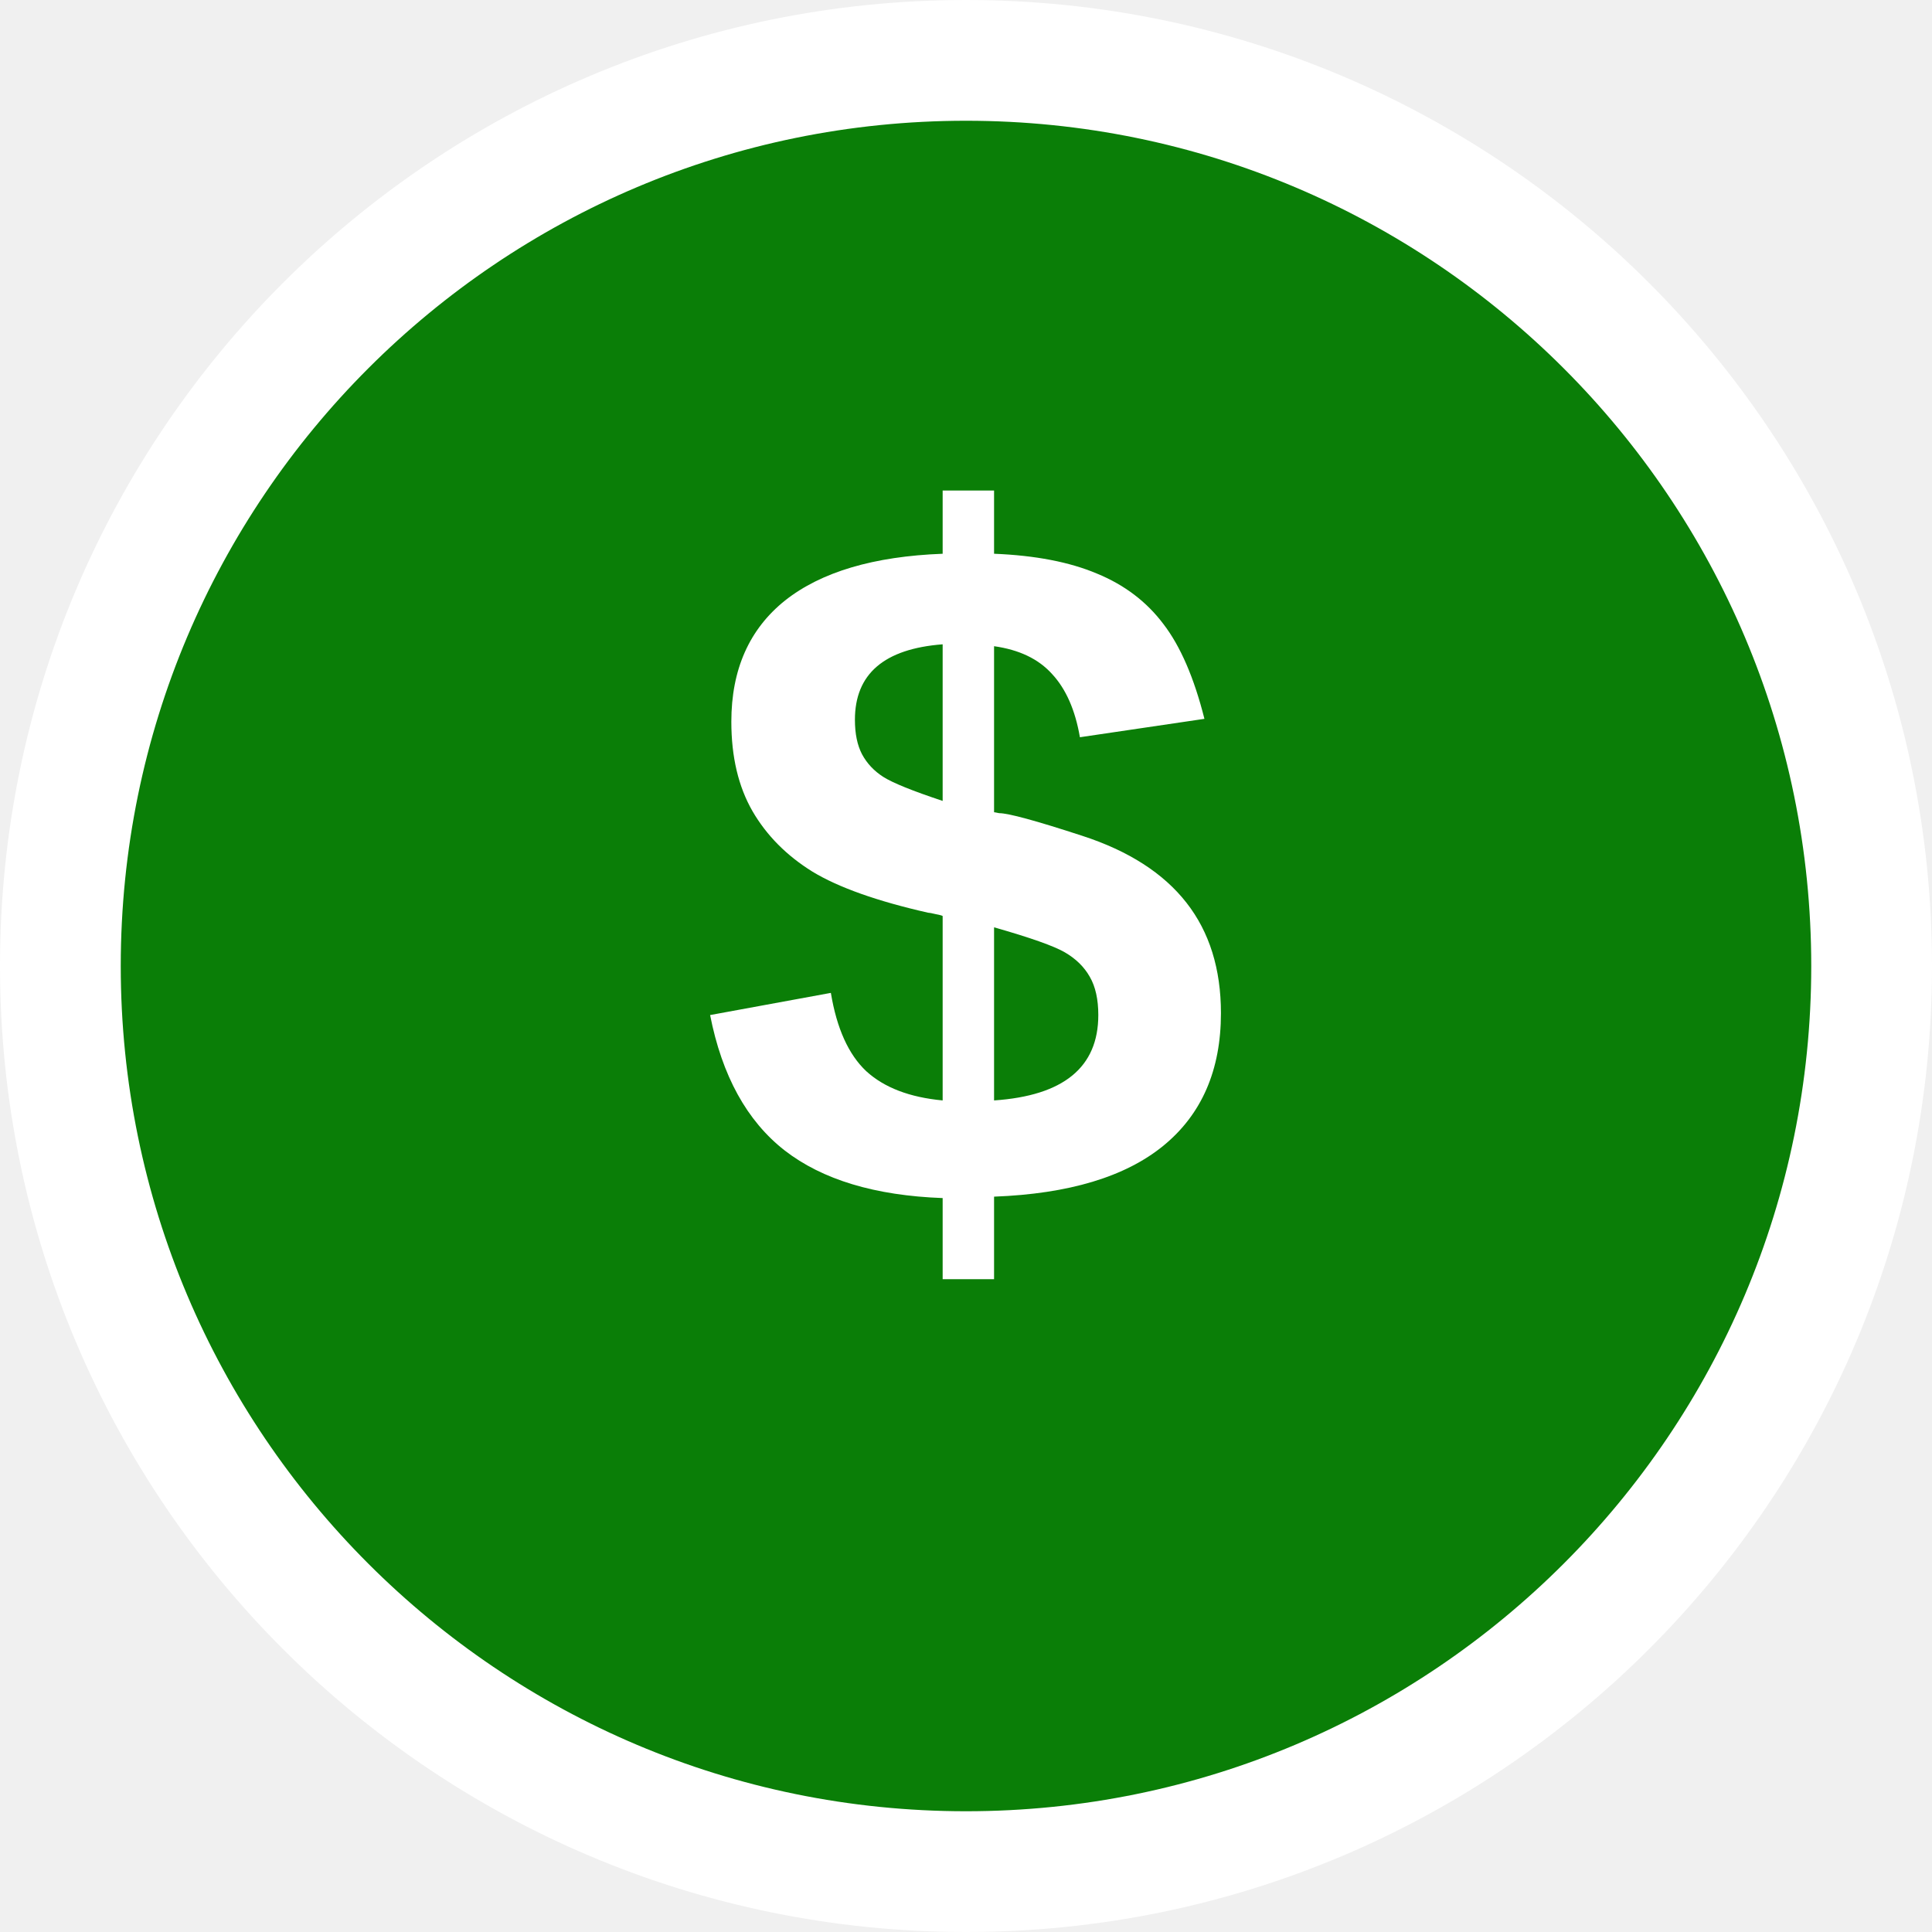
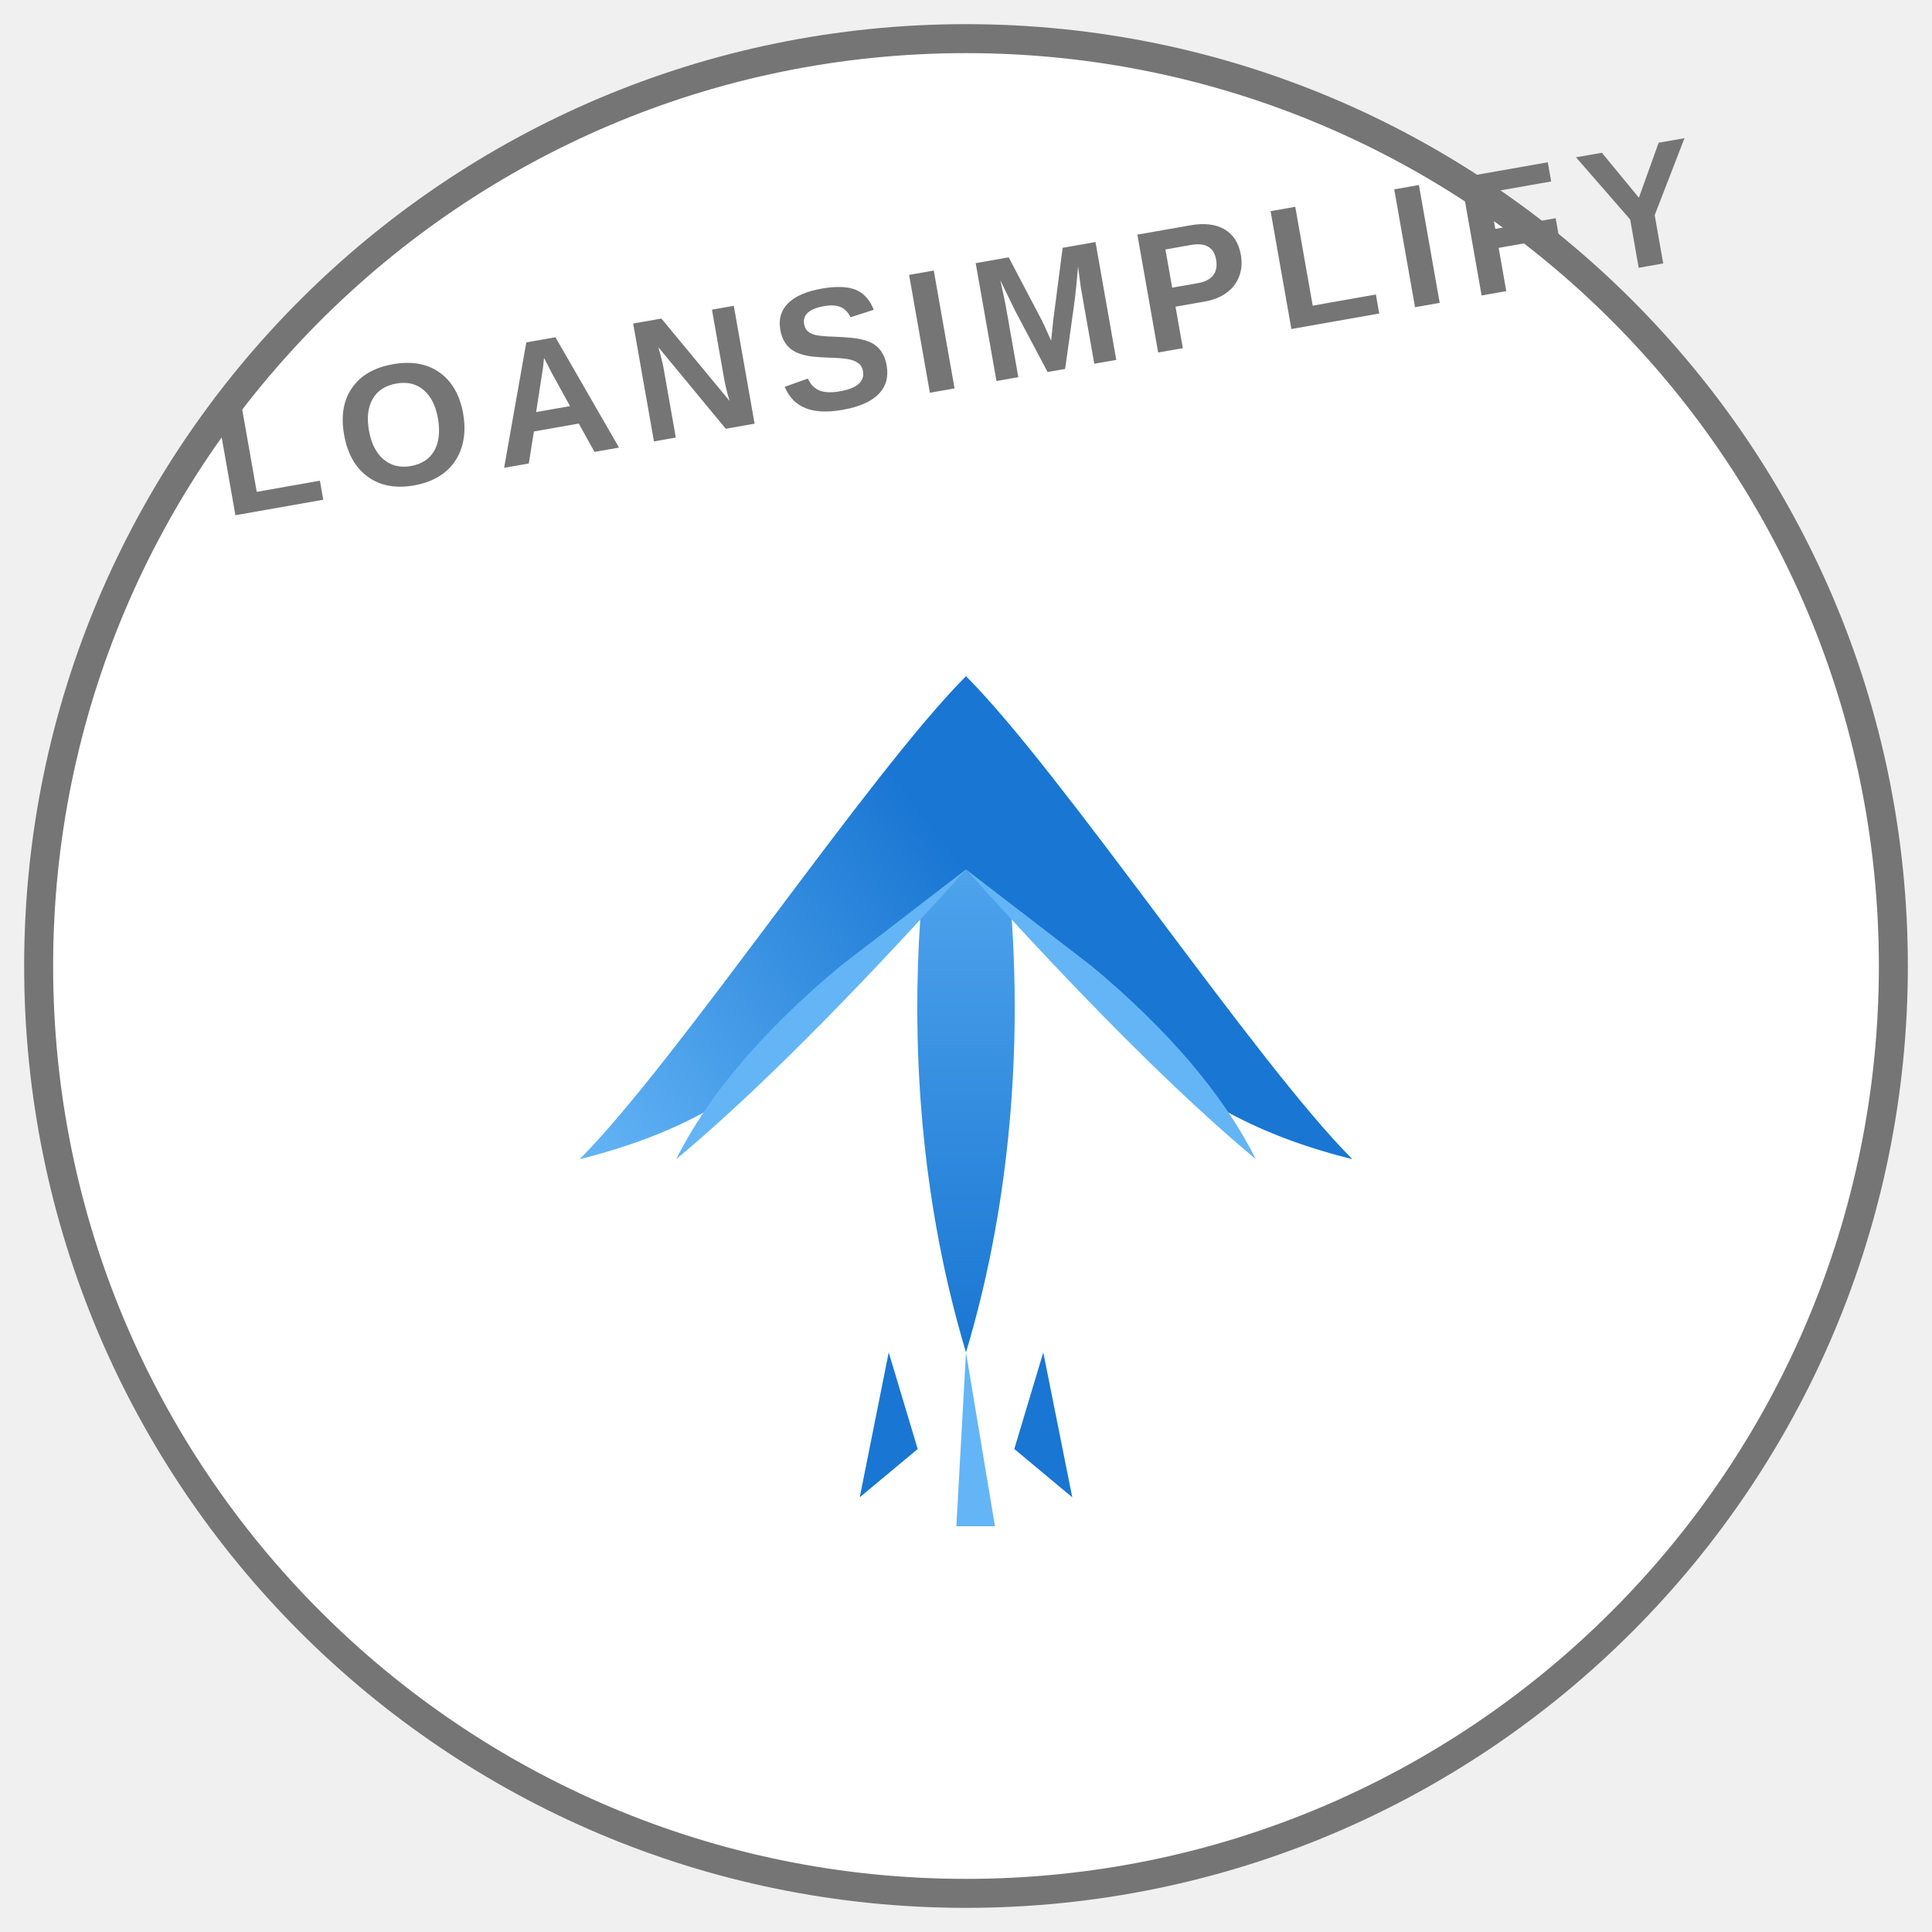
- <svg xmlns="http://www.w3.org/2000/svg" viewBox="0 0 64 64" width="64" height="64">
-   <circle cx="32" cy="32" r="30" fill="#0a7e07" stroke="#fff" stroke-width="4" />
-   <text x="32" y="40" text-anchor="middle" font-size="32" fill="#fff" font-family="Arial, Helvetica, sans-serif" font-weight="bold">$</text>
+ <svg xmlns="http://www.w3.org/2000/svg" width="200" height="200" viewBox="0 0 200 200">
+   <circle cx="100" cy="100" r="96" stroke="#757575" stroke-width="3" fill="#fff" />
+   <text x="100" y="40" text-anchor="middle" font-family="Montserrat, Arial, sans-serif" font-size="18" font-weight="bold" fill="#757575" letter-spacing="2" transform="rotate(-10 100,40)">LOANSIMPLIFY</text>
+   <g>
+     <path d="M100,70 C104,80 109,110 100,140 C91,110 96,80 100,70 Z" fill="url(#birdGradient)" />
+     <path d="M100,70 C90,80 70,110 60,120 C80,115 85,105 100,90 Z" fill="url(#wingGradient)" />
+     <path d="M100,70 C110,80 130,110 140,120 C120,115 115,105 100,90 Z" fill="url(#wingGradient)" />
+     <polygon points="92,140 89,155 95,150" fill="#1976d2" />
+     <polygon points="100,140 99,158 103,158" fill="#64b5f6" />
+     <polygon points="108,140 111,155 105,150" fill="#1976d2" />
+     <path d="M87,100 Q75,110 70,120 Q82,110 100,90" fill="#64b5f6" />
+     <path d="M113,100 Q125,110 130,120 Q118,110 100,90" fill="#64b5f6" />
+   </g>
+   <defs>
+     <linearGradient id="birdGradient" x1="100" y1="70" x2="100" y2="140" gradientUnits="userSpaceOnUse">
+       <stop stop-color="#64b5f6" />
+       <stop offset="1" stop-color="#1976d2" />
+     </linearGradient>
+     <linearGradient id="wingGradient" x1="60" y1="120" x2="100" y2="90" gradientUnits="userSpaceOnUse">
+       <stop stop-color="#64b5f6" />
+       <stop offset="1" stop-color="#1976d2" />
+     </linearGradient>
+   </defs>
</svg>
